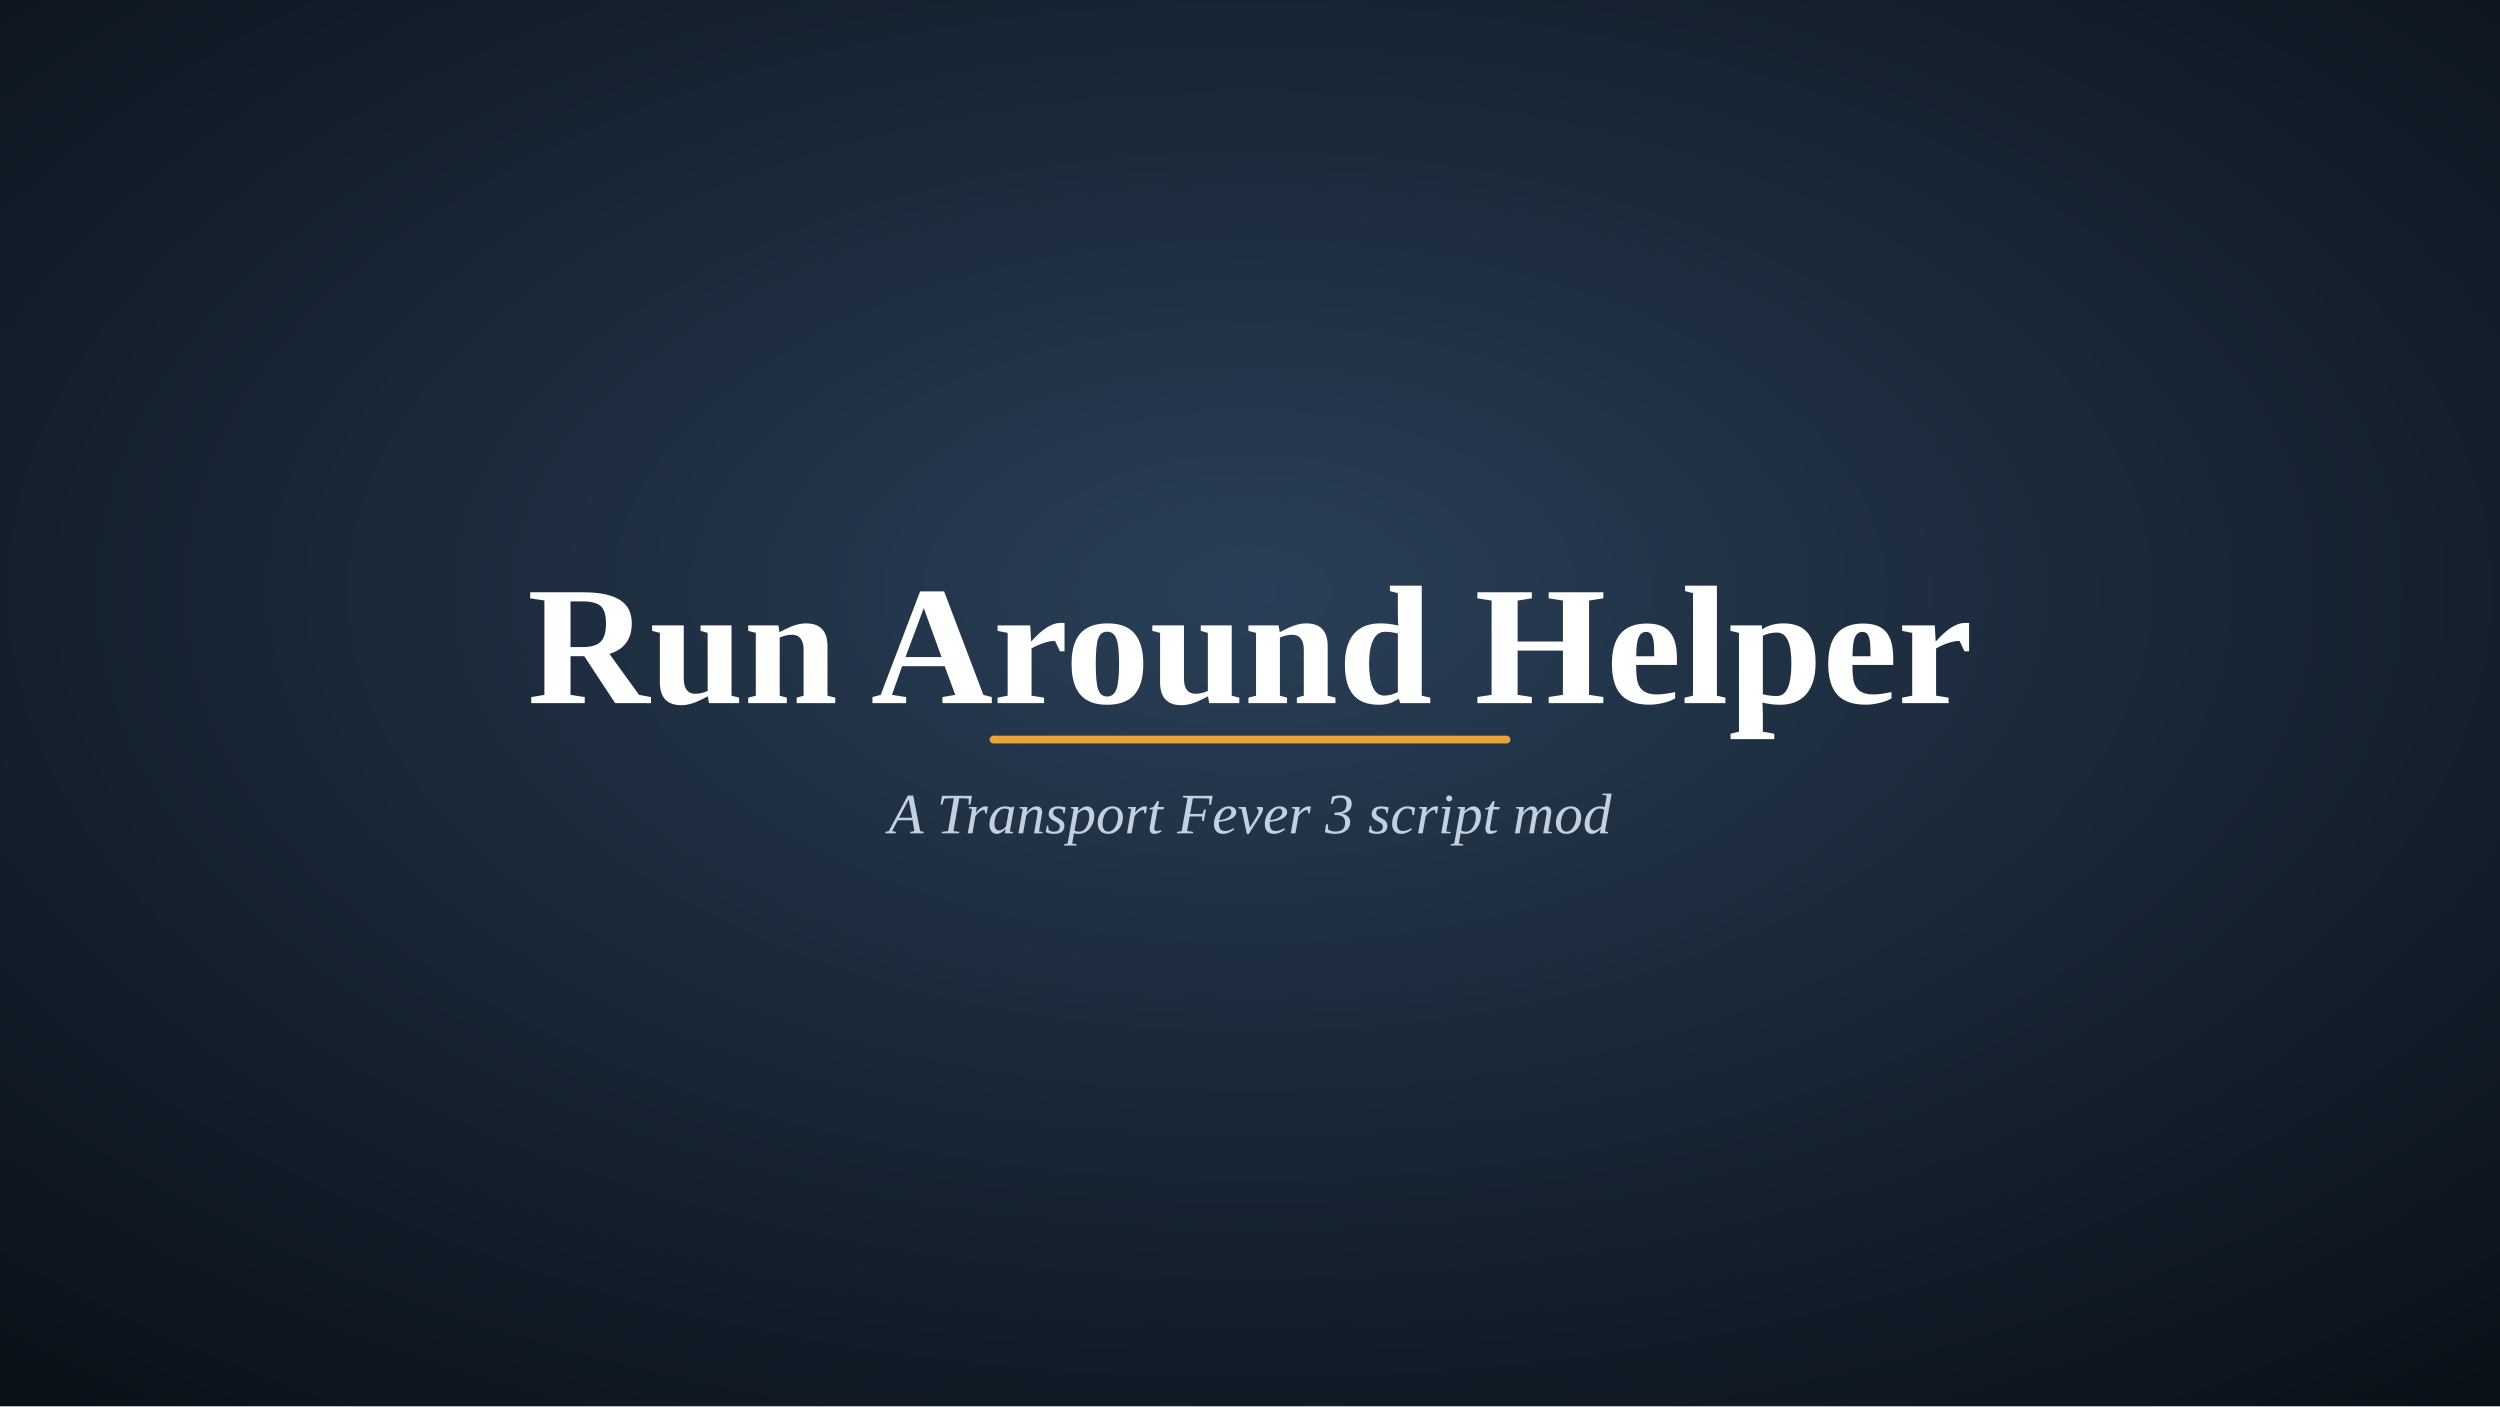
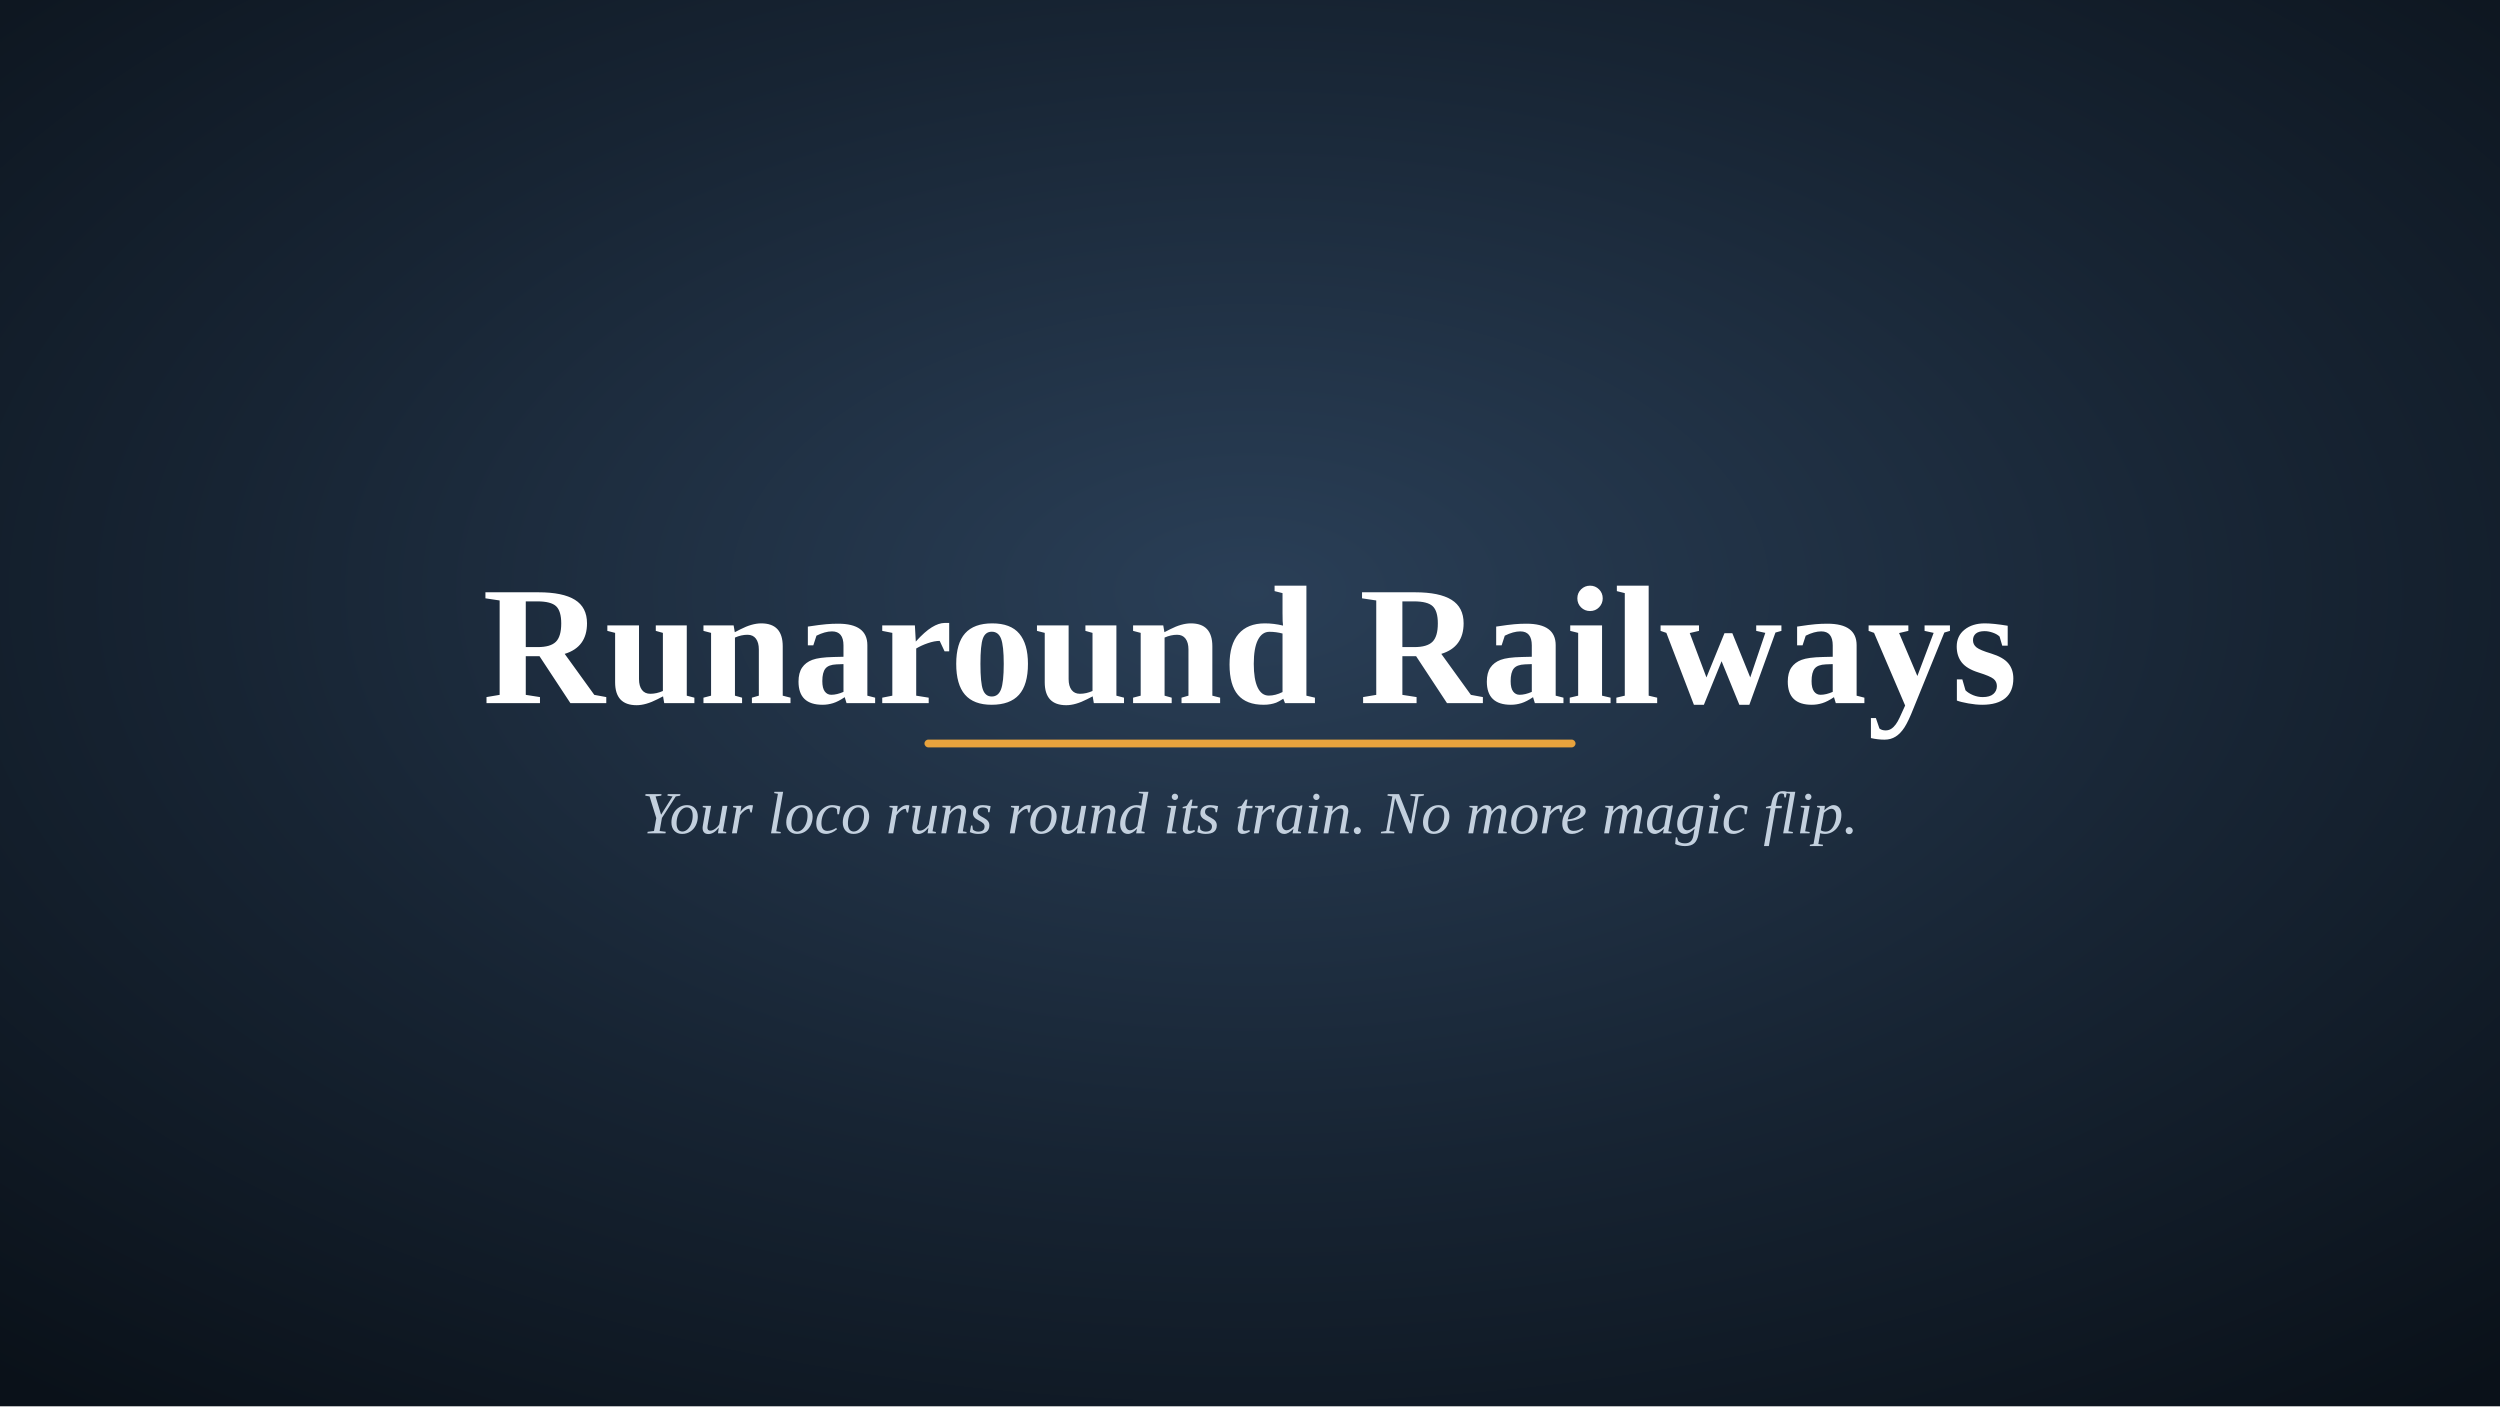
<svg xmlns="http://www.w3.org/2000/svg" width="1920" height="1080" viewBox="0 0 1920 1080">
  <defs>
    <radialGradient id="bg" cx="50%" cy="42%" r="75%">
      <stop offset="0%" stop-color="#2a3f57" />
      <stop offset="55%" stop-color="#172433" />
      <stop offset="100%" stop-color="#0a1119" />
    </radialGradient>
  </defs>
  <rect width="1920" height="1080" fill="url(#bg)" />
-   <rect x="760" y="565" width="400" height="6" rx="3" fill="#e8a33d" />
+   <rect x="710" y="568" width="500" height="6" rx="3" fill="#e8a33d" />
  <g font-family="Georgia, 'Times New Roman', serif" text-anchor="middle" fill="#ffffff">
-     <text x="960" y="540" font-size="130" font-weight="600">Run Around Helper</text>
-     <text x="960" y="640" font-size="44" fill="#c3d0de" font-style="italic">A Transport Fever 3 script mod</text>
+     <text x="960" y="540" font-size="130" font-weight="600">Runaround Railways</text>
+     <text x="960" y="640" font-size="46" fill="#c3d0de" font-style="italic">Your loco runs round its train. No more magic flip.</text>
  </g>
</svg>
